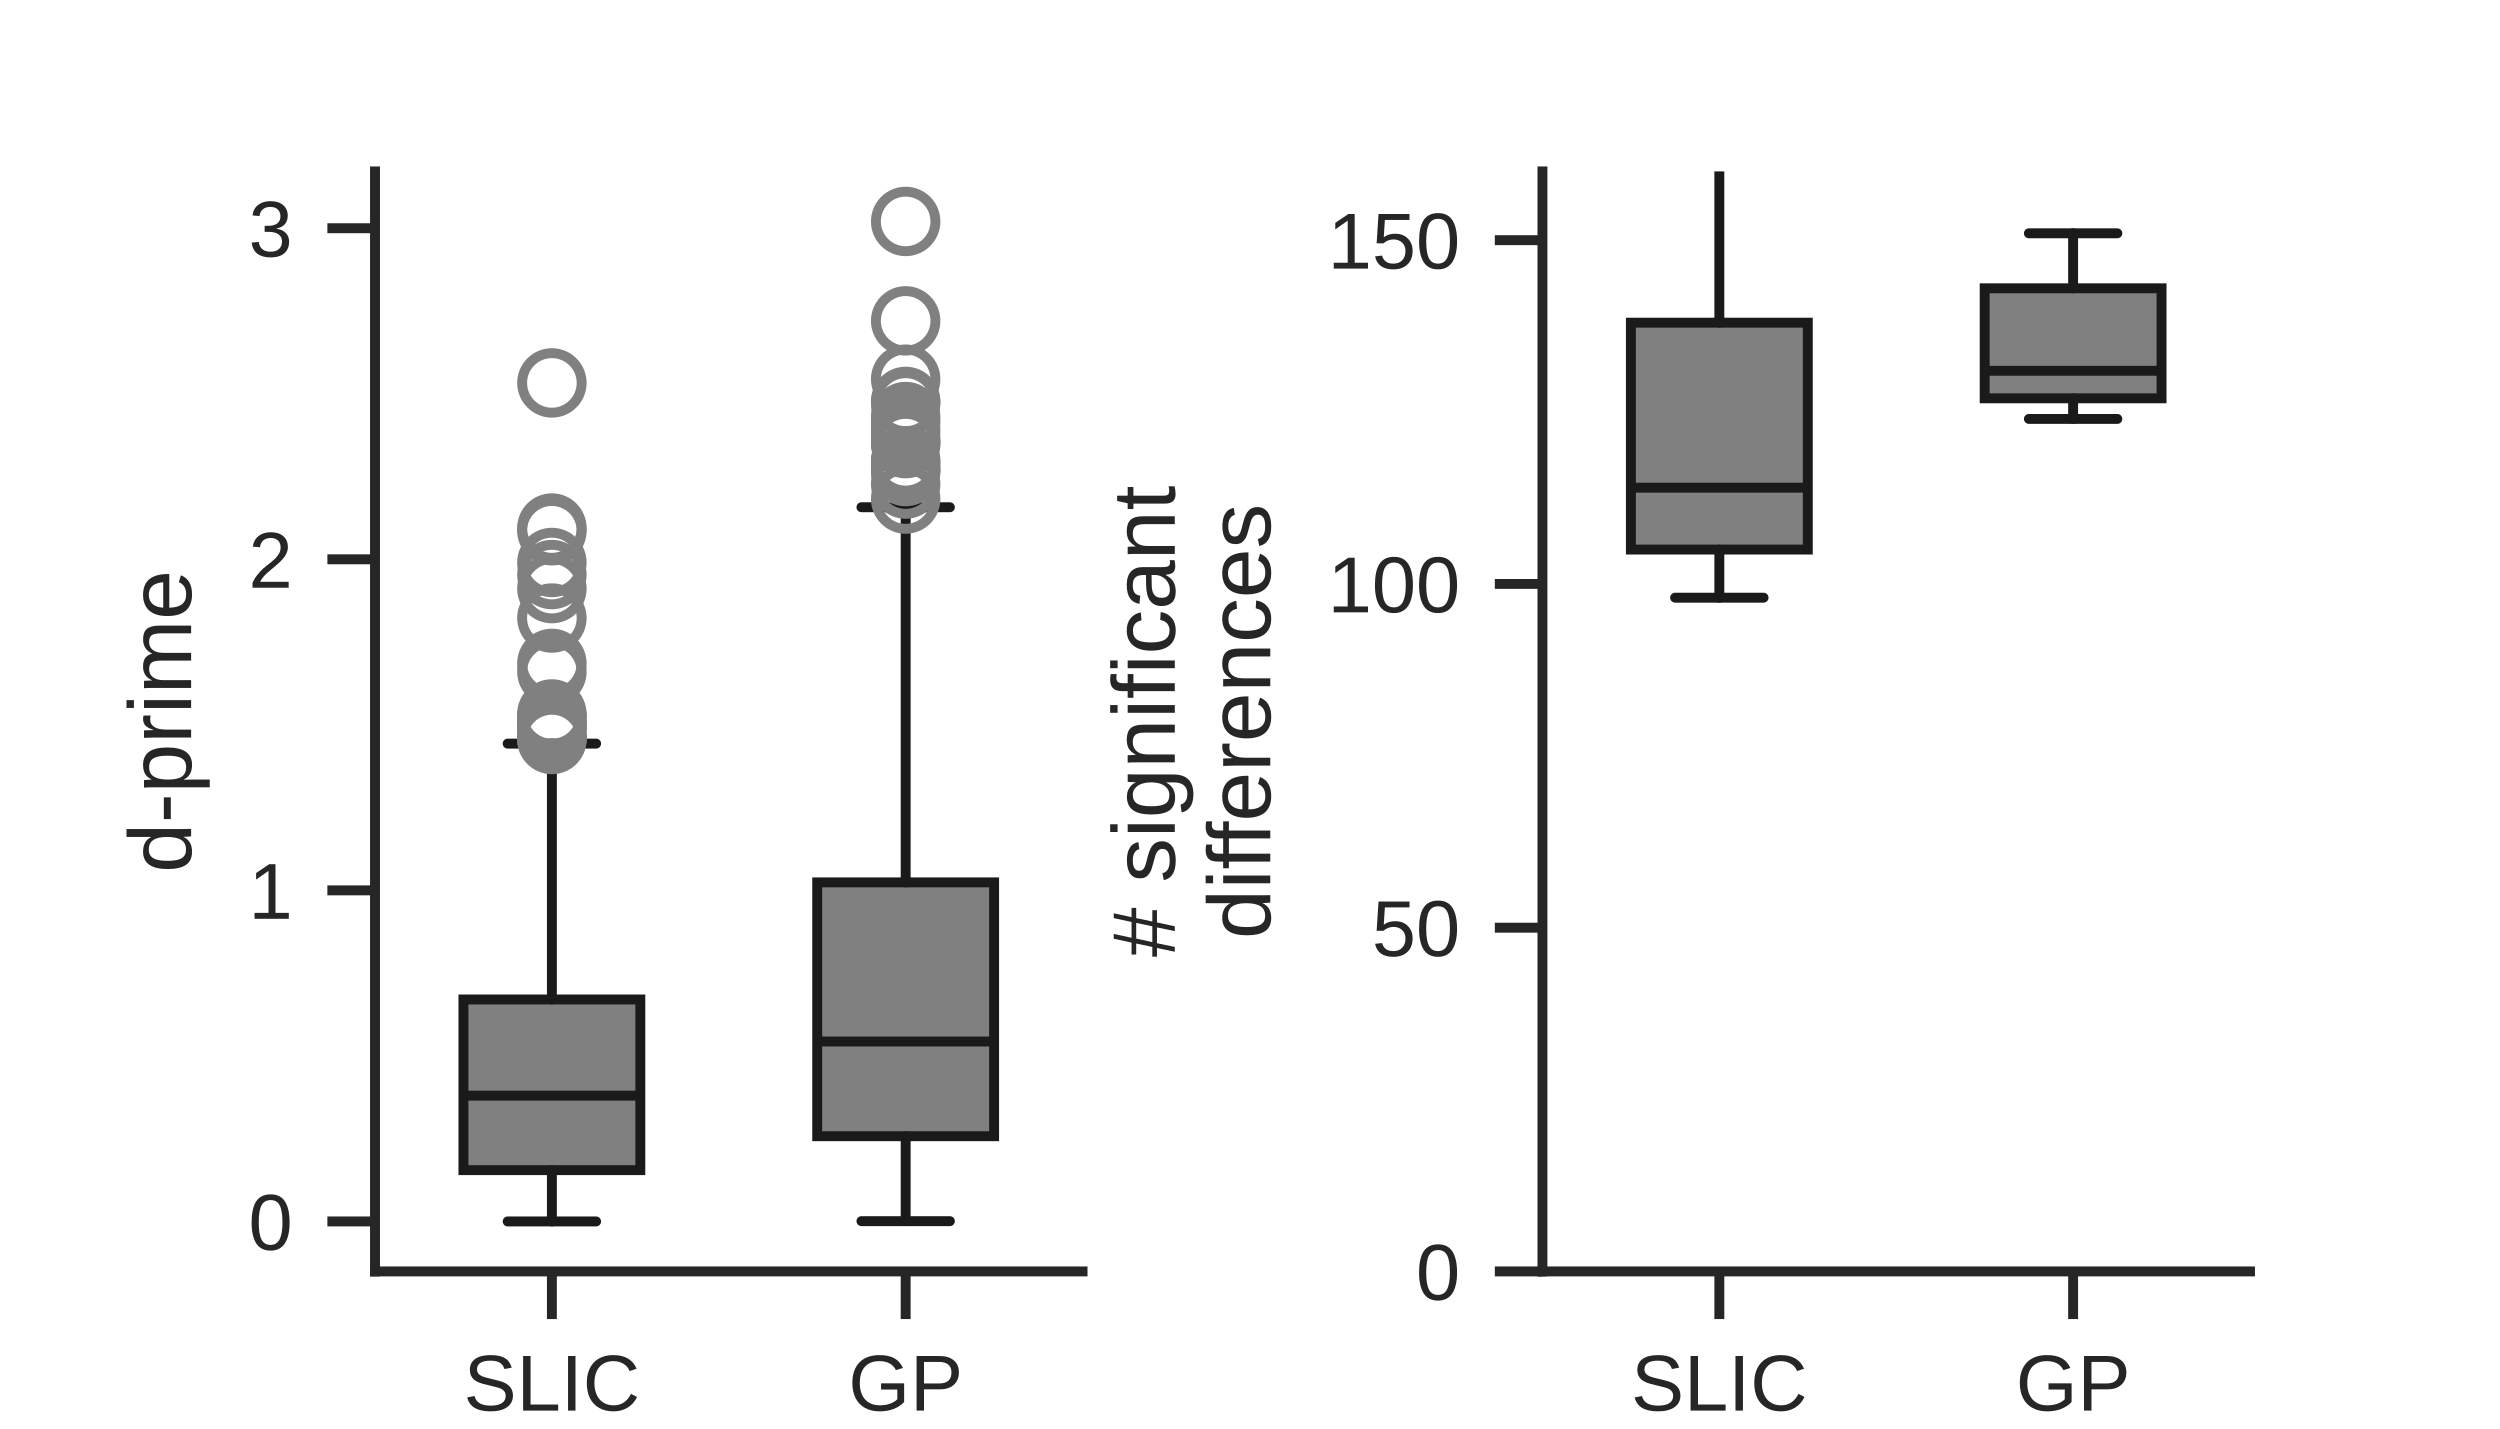
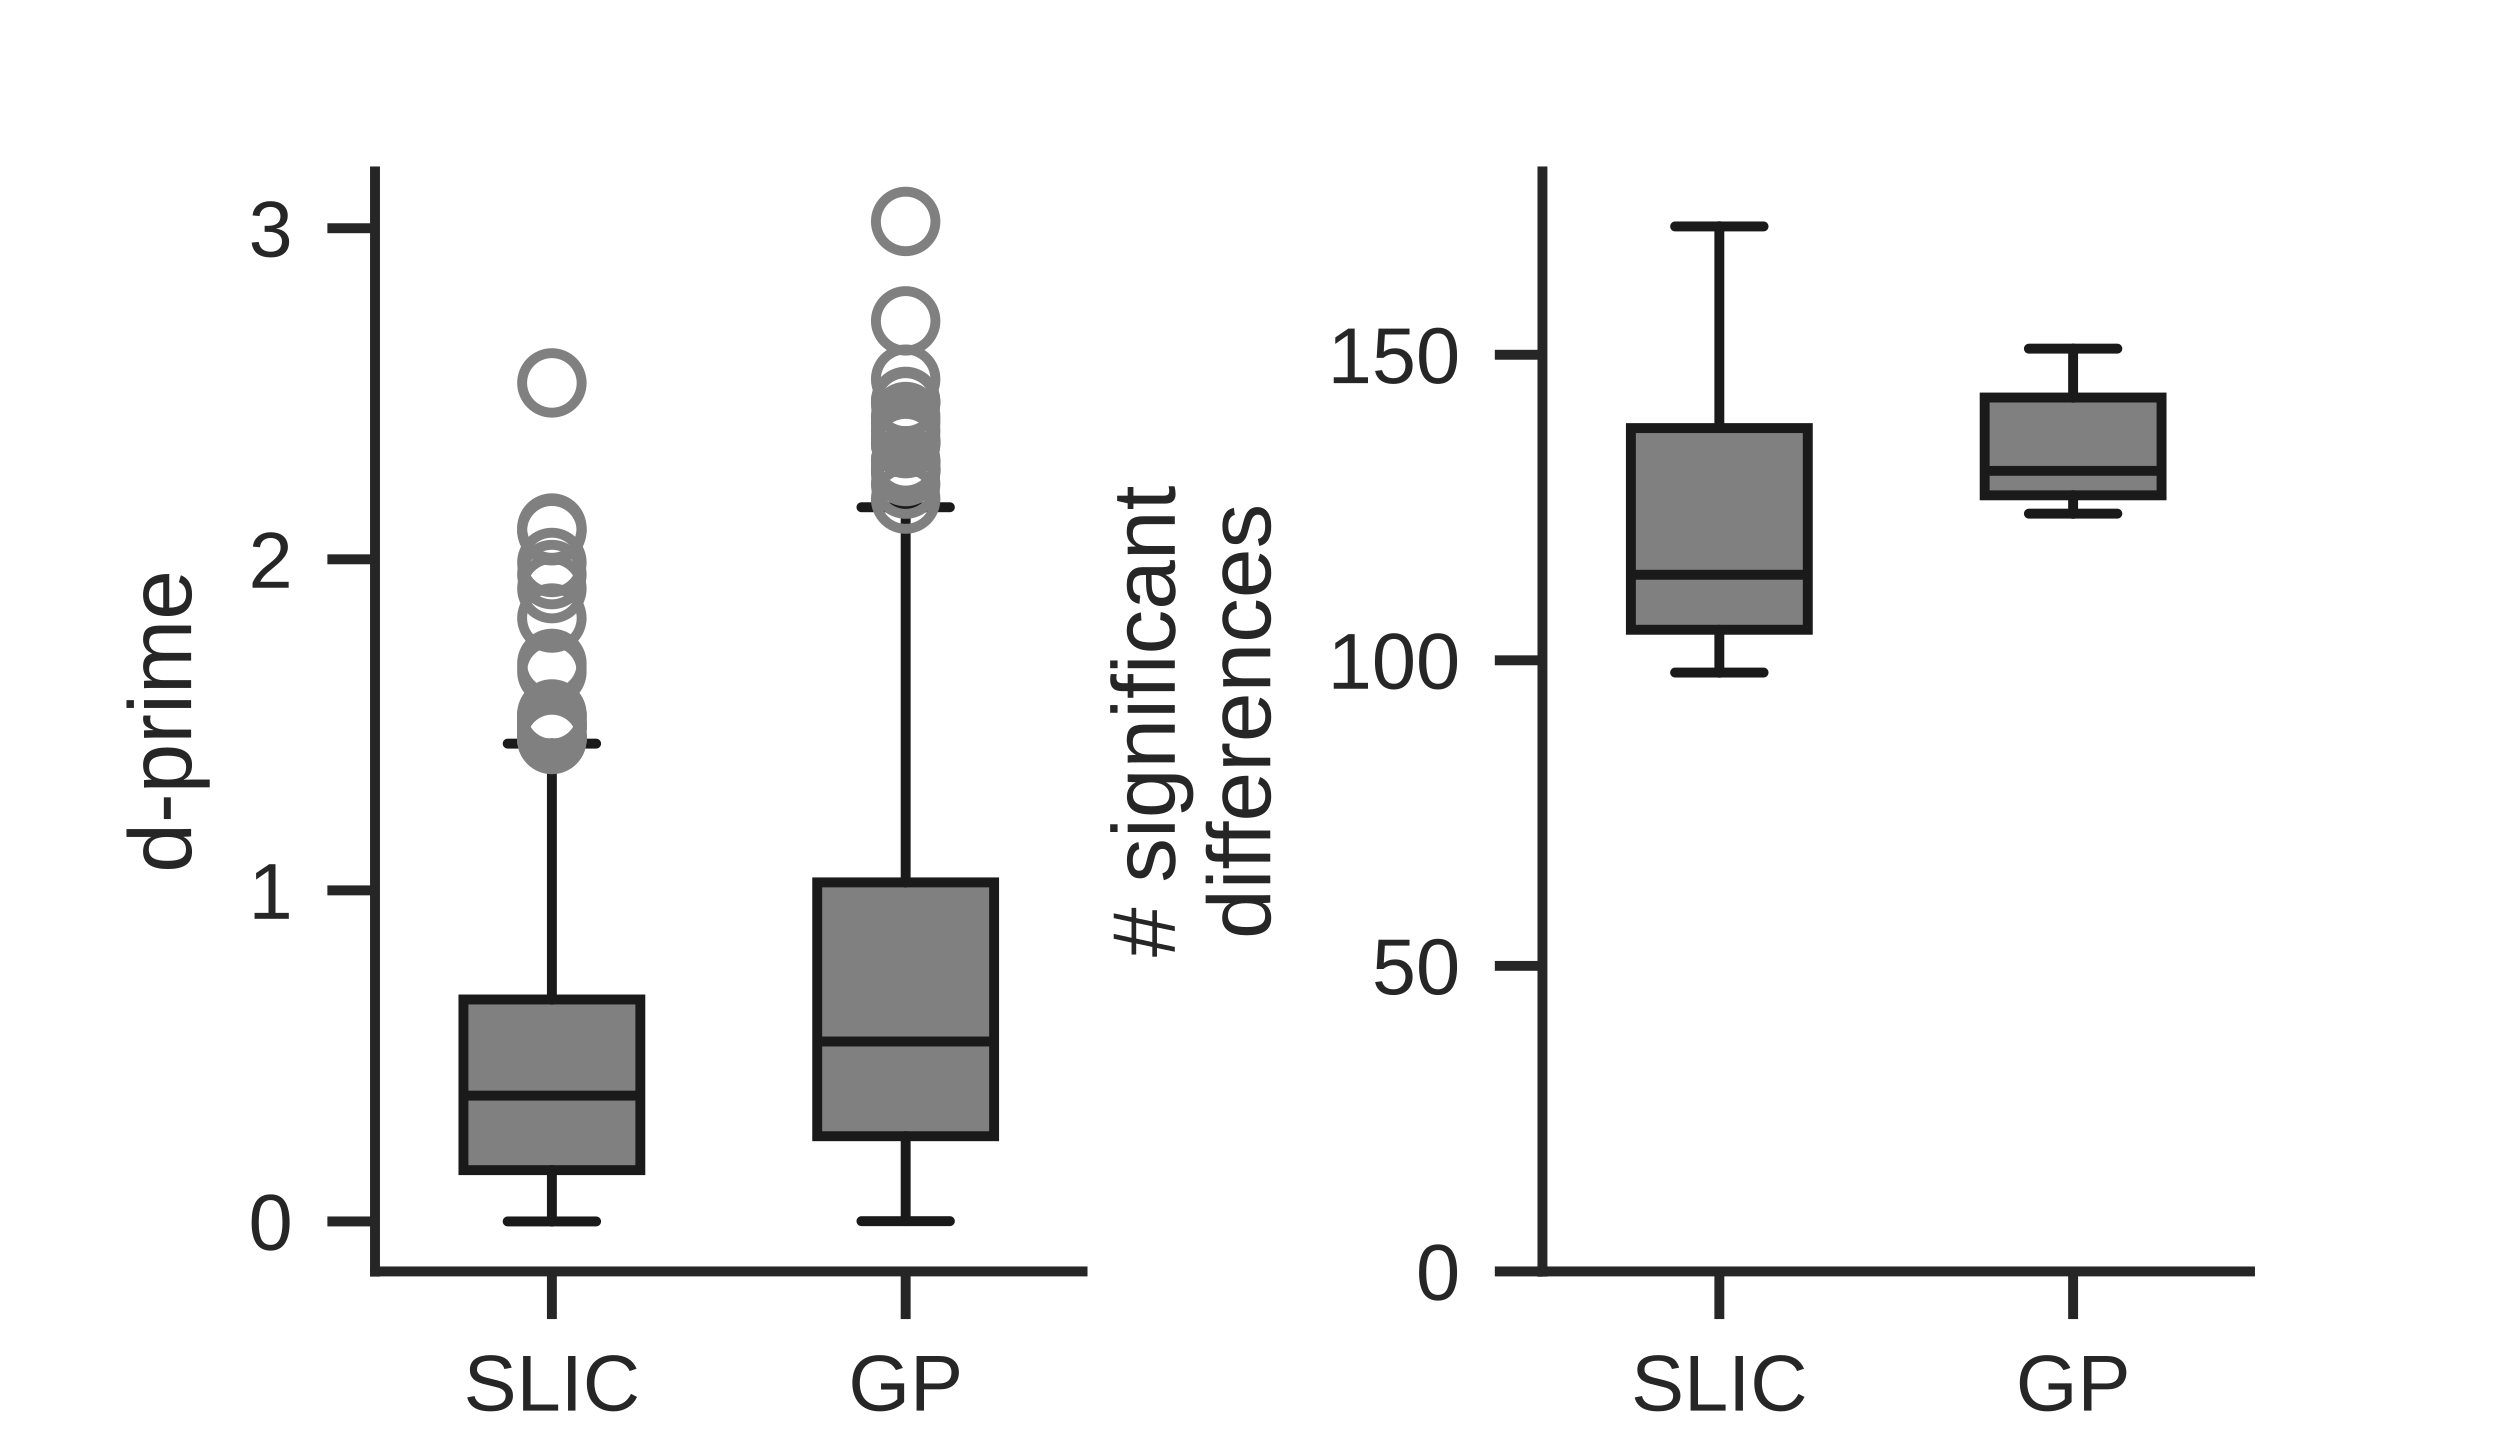
<svg xmlns="http://www.w3.org/2000/svg" xmlns:xlink="http://www.w3.org/1999/xlink" width="252pt" height="144pt" viewBox="0 0 252 144" version="1.1">
  <defs>
    <style type="text/css">*{stroke-linejoin: round; stroke-linecap: butt}</style>
  </defs>
  <g id="figure_1">
    <g id="patch_1">
      <path d="M 0 144  L 252 144  L 252 0  L 0 0  L 0 144  z " style="fill: none" />
    </g>
    <g id="axes_1">
      <g id="patch_2">
        <path d="M 37.8 128.16  L 109.121 128.16  L 109.121 17.28  L 37.8 17.28  L 37.8 128.16  z " style="fill: none" />
      </g>
      <g id="matplotlib.axis_1">
        <g id="xtick_1">
          <g id="line2d_1">
            <defs>
-               <path id="mad53bd07cf" d="M 0 0  L 0 4.8  " style="stroke: #262626" />
+               <path id="mfa3e5ccceb" d="M 0 0  L 0 4.8  " style="stroke: #262626" />
            </defs>
            <g>
-               <use xlink:href="#mad53bd07cf" x="55.63" y="128.16" style="fill: #262626; stroke: #262626" />
+               <use xlink:href="#mfa3e5ccceb" x="55.63" y="128.16" style="fill: #262626; stroke: #262626" />
            </g>
          </g>
          <g id="text_1">
            <text style="font-size: 8px; font-family: 'Arial'; text-anchor: middle; fill: #262626" x="55.63" y="142.186" transform="rotate(-0 55.63019 142.1863)">SLIC</text>
          </g>
        </g>
        <g id="xtick_2">
          <g id="line2d_2">
            <g>
-               <use xlink:href="#mad53bd07cf" x="91.291" y="128.16" style="fill: #262626; stroke: #262626" />
+               <use xlink:href="#mfa3e5ccceb" x="91.291" y="128.16" style="fill: #262626; stroke: #262626" />
            </g>
          </g>
          <g id="text_2">
            <text style="font-size: 8px; font-family: 'Arial'; text-anchor: middle; fill: #262626" x="91.291" y="142.186" transform="rotate(-0 91.29057 142.1863)">GP</text>
          </g>
        </g>
      </g>
      <g id="matplotlib.axis_2">
        <g id="ytick_1">
          <g id="line2d_3">
            <defs>
-               <path id="mc6c39a7848" d="M 0 0  L -4.8 0  " style="stroke: #262626" />
+               <path id="m685b46774d" d="M 0 0  L -4.8 0  " style="stroke: #262626" />
            </defs>
            <g>
-               <use xlink:href="#mc6c39a7848" x="37.8" y="123.122" style="fill: #262626; stroke: #262626" />
+               <use xlink:href="#m685b46774d" x="37.8" y="123.122" style="fill: #262626; stroke: #262626" />
            </g>
          </g>
          <g id="text_3">
            <text style="font-size: 8px; font-family: 'Arial'; text-anchor: end; fill: #262626" x="29.5" y="125.985" transform="rotate(-0 29.5 125.9847)">0</text>
          </g>
        </g>
        <g id="ytick_2">
          <g id="line2d_4">
            <g>
-               <use xlink:href="#mc6c39a7848" x="37.8" y="89.75" style="fill: #262626; stroke: #262626" />
+               <use xlink:href="#m685b46774d" x="37.8" y="89.75" style="fill: #262626; stroke: #262626" />
            </g>
          </g>
          <g id="text_4">
            <text style="font-size: 8px; font-family: 'Arial'; text-anchor: end; fill: #262626" x="29.5" y="92.613" transform="rotate(-0 29.5 92.61334)">1</text>
          </g>
        </g>
        <g id="ytick_3">
          <g id="line2d_5">
            <g>
-               <use xlink:href="#mc6c39a7848" x="37.8" y="56.379" style="fill: #262626; stroke: #262626" />
+               <use xlink:href="#m685b46774d" x="37.8" y="56.379" style="fill: #262626; stroke: #262626" />
            </g>
          </g>
          <g id="text_5">
            <text style="font-size: 8px; font-family: 'Arial'; text-anchor: end; fill: #262626" x="29.5" y="59.242" transform="rotate(-0 29.5 59.24198)">2</text>
          </g>
        </g>
        <g id="ytick_4">
          <g id="line2d_6">
            <g>
-               <use xlink:href="#mc6c39a7848" x="37.8" y="23.007" style="fill: #262626; stroke: #262626" />
+               <use xlink:href="#m685b46774d" x="37.8" y="23.007" style="fill: #262626; stroke: #262626" />
            </g>
          </g>
          <g id="text_6">
            <text style="font-size: 8px; font-family: 'Arial'; text-anchor: end; fill: #262626" x="29.5" y="25.871" transform="rotate(-0 29.5 25.87062)">3</text>
          </g>
        </g>
        <g id="text_7">
          <text style="font-size: 9px; font-family: 'Arial'; text-anchor: middle; fill: #262626" x="19.262" y="72.72" transform="rotate(-90 19.2625 72.72)">d-prime</text>
        </g>
      </g>
      <g id="patch_3">
-         <path d="M 46.715 117.95  L 64.545 117.95  L 64.545 100.748  L 46.715 100.748  L 46.715 117.95  z " clip-path="url(#p93b63e33b3)" style="fill: #808080; stroke: #1a1a1a; stroke-linejoin: miter" />
+         <path d="M 46.715 117.95  L 64.545 117.95  L 64.545 100.748  L 46.715 100.748  L 46.715 117.95  z " clip-path="url(#pd60bb8f610)" style="fill: #808080; stroke: #1a1a1a; stroke-linejoin: miter" />
      </g>
      <g id="line2d_7">
-         <path d="M 55.63 117.95  L 55.63 123.12  " clip-path="url(#p93b63e33b3)" style="fill: none; stroke: #1a1a1a; stroke-linecap: round" />
+         <path d="M 55.63 117.95  L 55.63 123.12  " clip-path="url(#pd60bb8f610)" style="fill: none; stroke: #1a1a1a; stroke-linecap: round" />
      </g>
      <g id="line2d_8">
-         <path d="M 55.63 100.748  L 55.63 74.957  " clip-path="url(#p93b63e33b3)" style="fill: none; stroke: #1a1a1a; stroke-linecap: round" />
+         <path d="M 55.63 100.748  L 55.63 74.957  " clip-path="url(#pd60bb8f610)" style="fill: none; stroke: #1a1a1a; stroke-linecap: round" />
      </g>
      <g id="line2d_9">
-         <path d="M 51.173 123.12  L 60.088 123.12  " clip-path="url(#p93b63e33b3)" style="fill: none; stroke: #1a1a1a; stroke-linecap: round" />
+         <path d="M 51.173 123.12  L 60.088 123.12  " clip-path="url(#pd60bb8f610)" style="fill: none; stroke: #1a1a1a; stroke-linecap: round" />
      </g>
      <g id="line2d_10">
-         <path d="M 51.173 74.957  L 60.088 74.957  " clip-path="url(#p93b63e33b3)" style="fill: none; stroke: #1a1a1a; stroke-linecap: round" />
+         <path d="M 51.173 74.957  L 60.088 74.957  " clip-path="url(#pd60bb8f610)" style="fill: none; stroke: #1a1a1a; stroke-linecap: round" />
      </g>
      <g id="line2d_11">
        <defs>
-           <path id="m77ed8fb257" d="M 0 3  C 0.796 3 1.559 2.684 2.121 2.121  C 2.684 1.559 3 0.796 3 0  C 3 -0.796 2.684 -1.559 2.121 -2.121  C 1.559 -2.684 0.796 -3 0 -3  C -0.796 -3 -1.559 -2.684 -2.121 -2.121  C -2.684 -1.559 -3 -0.796 -3 0  C -3 0.796 -2.684 1.559 -2.121 2.121  C -1.559 2.684 -0.796 3 0 3  z " style="stroke: #808080" />
+           <path id="m93bad0fce5" d="M 0 3  C 0.796 3 1.559 2.684 2.121 2.121  C 2.684 1.559 3 0.796 3 0  C 3 -0.796 2.684 -1.559 2.121 -2.121  C 1.559 -2.684 0.796 -3 0 -3  C -0.796 -3 -1.559 -2.684 -2.121 -2.121  C -2.684 -1.559 -3 -0.796 -3 0  C -3 0.796 -2.684 1.559 -2.121 2.121  C -1.559 2.684 -0.796 3 0 3  z " style="stroke: #808080" />
        </defs>
-         <g clip-path="url(#p93b63e33b3)">
-           <use xlink:href="#m77ed8fb257" x="55.63" y="56.698" style="fill-opacity: 0; stroke: #808080" />
-           <use xlink:href="#m77ed8fb257" x="55.63" y="73.871" style="fill-opacity: 0; stroke: #808080" />
-           <use xlink:href="#m77ed8fb257" x="55.63" y="38.598" style="fill-opacity: 0; stroke: #808080" />
-           <use xlink:href="#m77ed8fb257" x="55.63" y="71.967" style="fill-opacity: 0; stroke: #808080" />
-           <use xlink:href="#m77ed8fb257" x="55.63" y="59.331" style="fill-opacity: 0; stroke: #808080" />
-           <use xlink:href="#m77ed8fb257" x="55.63" y="74.27" style="fill-opacity: 0; stroke: #808080" />
-           <use xlink:href="#m77ed8fb257" x="55.63" y="62.298" style="fill-opacity: 0; stroke: #808080" />
-           <use xlink:href="#m77ed8fb257" x="55.63" y="53.5" style="fill-opacity: 0; stroke: #808080" />
-           <use xlink:href="#m77ed8fb257" x="55.63" y="53.227" style="fill-opacity: 0; stroke: #808080" />
-           <use xlink:href="#m77ed8fb257" x="55.63" y="73.097" style="fill-opacity: 0; stroke: #808080" />
-           <use xlink:href="#m77ed8fb257" x="55.63" y="66.871" style="fill-opacity: 0; stroke: #808080" />
-           <use xlink:href="#m77ed8fb257" x="55.63" y="73.085" style="fill-opacity: 0; stroke: #808080" />
-           <use xlink:href="#m77ed8fb257" x="55.63" y="74.542" style="fill-opacity: 0; stroke: #808080" />
-           <use xlink:href="#m77ed8fb257" x="55.63" y="72.251" style="fill-opacity: 0; stroke: #808080" />
-           <use xlink:href="#m77ed8fb257" x="55.63" y="74.408" style="fill-opacity: 0; stroke: #808080" />
-           <use xlink:href="#m77ed8fb257" x="55.63" y="74.435" style="fill-opacity: 0; stroke: #808080" />
-           <use xlink:href="#m77ed8fb257" x="55.63" y="73.153" style="fill-opacity: 0; stroke: #808080" />
-           <use xlink:href="#m77ed8fb257" x="55.63" y="57.916" style="fill-opacity: 0; stroke: #808080" />
-           <use xlink:href="#m77ed8fb257" x="55.63" y="67.713" style="fill-opacity: 0; stroke: #808080" />
-           <use xlink:href="#m77ed8fb257" x="55.63" y="72.291" style="fill-opacity: 0; stroke: #808080" />
-           <use xlink:href="#m77ed8fb257" x="55.63" y="73.195" style="fill-opacity: 0; stroke: #808080" />
+         <g clip-path="url(#pd60bb8f610)">
+           <use xlink:href="#m93bad0fce5" x="55.63" y="62.298" style="fill-opacity: 0; stroke: #808080" />
+           <use xlink:href="#m93bad0fce5" x="55.63" y="53.5" style="fill-opacity: 0; stroke: #808080" />
+           <use xlink:href="#m93bad0fce5" x="55.63" y="53.227" style="fill-opacity: 0; stroke: #808080" />
+           <use xlink:href="#m93bad0fce5" x="55.63" y="56.698" style="fill-opacity: 0; stroke: #808080" />
+           <use xlink:href="#m93bad0fce5" x="55.63" y="73.871" style="fill-opacity: 0; stroke: #808080" />
+           <use xlink:href="#m93bad0fce5" x="55.63" y="38.598" style="fill-opacity: 0; stroke: #808080" />
+           <use xlink:href="#m93bad0fce5" x="55.63" y="71.967" style="fill-opacity: 0; stroke: #808080" />
+           <use xlink:href="#m93bad0fce5" x="55.63" y="59.331" style="fill-opacity: 0; stroke: #808080" />
+           <use xlink:href="#m93bad0fce5" x="55.63" y="74.27" style="fill-opacity: 0; stroke: #808080" />
+           <use xlink:href="#m93bad0fce5" x="55.63" y="73.097" style="fill-opacity: 0; stroke: #808080" />
+           <use xlink:href="#m93bad0fce5" x="55.63" y="66.871" style="fill-opacity: 0; stroke: #808080" />
+           <use xlink:href="#m93bad0fce5" x="55.63" y="73.085" style="fill-opacity: 0; stroke: #808080" />
+           <use xlink:href="#m93bad0fce5" x="55.63" y="74.542" style="fill-opacity: 0; stroke: #808080" />
+           <use xlink:href="#m93bad0fce5" x="55.63" y="72.251" style="fill-opacity: 0; stroke: #808080" />
+           <use xlink:href="#m93bad0fce5" x="55.63" y="74.408" style="fill-opacity: 0; stroke: #808080" />
+           <use xlink:href="#m93bad0fce5" x="55.63" y="74.435" style="fill-opacity: 0; stroke: #808080" />
+           <use xlink:href="#m93bad0fce5" x="55.63" y="73.153" style="fill-opacity: 0; stroke: #808080" />
+           <use xlink:href="#m93bad0fce5" x="55.63" y="57.916" style="fill-opacity: 0; stroke: #808080" />
+           <use xlink:href="#m93bad0fce5" x="55.63" y="67.713" style="fill-opacity: 0; stroke: #808080" />
+           <use xlink:href="#m93bad0fce5" x="55.63" y="72.291" style="fill-opacity: 0; stroke: #808080" />
+           <use xlink:href="#m93bad0fce5" x="55.63" y="73.195" style="fill-opacity: 0; stroke: #808080" />
        </g>
      </g>
      <g id="patch_4">
-         <path d="M 82.375 114.53  L 100.206 114.53  L 100.206 88.945  L 82.375 88.945  L 82.375 114.53  z " clip-path="url(#p93b63e33b3)" style="fill: #808080; stroke: #1a1a1a; stroke-linejoin: miter" />
+         <path d="M 82.375 114.53  L 100.206 114.53  L 100.206 88.945  L 82.375 88.945  L 82.375 114.53  z " clip-path="url(#pd60bb8f610)" style="fill: #808080; stroke: #1a1a1a; stroke-linejoin: miter" />
      </g>
      <g id="line2d_12">
-         <path d="M 91.291 114.53  L 91.291 123.091  " clip-path="url(#p93b63e33b3)" style="fill: none; stroke: #1a1a1a; stroke-linecap: round" />
+         <path d="M 91.291 114.53  L 91.291 123.091  " clip-path="url(#pd60bb8f610)" style="fill: none; stroke: #1a1a1a; stroke-linecap: round" />
      </g>
      <g id="line2d_13">
-         <path d="M 91.291 88.945  L 91.291 51.13  " clip-path="url(#p93b63e33b3)" style="fill: none; stroke: #1a1a1a; stroke-linecap: round" />
+         <path d="M 91.291 88.945  L 91.291 51.13  " clip-path="url(#pd60bb8f610)" style="fill: none; stroke: #1a1a1a; stroke-linecap: round" />
      </g>
      <g id="line2d_14">
-         <path d="M 86.833 123.091  L 95.748 123.091  " clip-path="url(#p93b63e33b3)" style="fill: none; stroke: #1a1a1a; stroke-linecap: round" />
+         <path d="M 86.833 123.091  L 95.748 123.091  " clip-path="url(#pd60bb8f610)" style="fill: none; stroke: #1a1a1a; stroke-linecap: round" />
      </g>
      <g id="line2d_15">
-         <path d="M 86.833 51.13  L 95.748 51.13  " clip-path="url(#p93b63e33b3)" style="fill: none; stroke: #1a1a1a; stroke-linecap: round" />
+         <path d="M 86.833 51.13  L 95.748 51.13  " clip-path="url(#pd60bb8f610)" style="fill: none; stroke: #1a1a1a; stroke-linecap: round" />
      </g>
      <g id="line2d_16">
-         <g clip-path="url(#p93b63e33b3)">
-           <use xlink:href="#m77ed8fb257" x="91.291" y="44.717" style="fill-opacity: 0; stroke: #808080" />
-           <use xlink:href="#m77ed8fb257" x="91.291" y="47.174" style="fill-opacity: 0; stroke: #808080" />
-           <use xlink:href="#m77ed8fb257" x="91.291" y="48.795" style="fill-opacity: 0; stroke: #808080" />
-           <use xlink:href="#m77ed8fb257" x="91.291" y="40.462" style="fill-opacity: 0; stroke: #808080" />
-           <use xlink:href="#m77ed8fb257" x="91.291" y="50.305" style="fill-opacity: 0; stroke: #808080" />
-           <use xlink:href="#m77ed8fb257" x="91.291" y="44.219" style="fill-opacity: 0; stroke: #808080" />
-           <use xlink:href="#m77ed8fb257" x="91.291" y="41.987" style="fill-opacity: 0; stroke: #808080" />
-           <use xlink:href="#m77ed8fb257" x="91.291" y="46.45" style="fill-opacity: 0; stroke: #808080" />
-           <use xlink:href="#m77ed8fb257" x="91.291" y="38.223" style="fill-opacity: 0; stroke: #808080" />
-           <use xlink:href="#m77ed8fb257" x="91.291" y="46.566" style="fill-opacity: 0; stroke: #808080" />
-           <use xlink:href="#m77ed8fb257" x="91.291" y="47.533" style="fill-opacity: 0; stroke: #808080" />
-           <use xlink:href="#m77ed8fb257" x="91.291" y="40.617" style="fill-opacity: 0; stroke: #808080" />
-           <use xlink:href="#m77ed8fb257" x="91.291" y="42.6" style="fill-opacity: 0; stroke: #808080" />
-           <use xlink:href="#m77ed8fb257" x="91.291" y="43.43" style="fill-opacity: 0; stroke: #808080" />
-           <use xlink:href="#m77ed8fb257" x="91.291" y="47.365" style="fill-opacity: 0; stroke: #808080" />
-           <use xlink:href="#m77ed8fb257" x="91.291" y="22.32" style="fill-opacity: 0; stroke: #808080" />
-           <use xlink:href="#m77ed8fb257" x="91.291" y="32.343" style="fill-opacity: 0; stroke: #808080" />
-           <use xlink:href="#m77ed8fb257" x="91.291" y="44.647" style="fill-opacity: 0; stroke: #808080" />
+         <g clip-path="url(#pd60bb8f610)">
+           <use xlink:href="#m93bad0fce5" x="91.291" y="44.717" style="fill-opacity: 0; stroke: #808080" />
+           <use xlink:href="#m93bad0fce5" x="91.291" y="47.174" style="fill-opacity: 0; stroke: #808080" />
+           <use xlink:href="#m93bad0fce5" x="91.291" y="48.795" style="fill-opacity: 0; stroke: #808080" />
+           <use xlink:href="#m93bad0fce5" x="91.291" y="40.462" style="fill-opacity: 0; stroke: #808080" />
+           <use xlink:href="#m93bad0fce5" x="91.291" y="50.305" style="fill-opacity: 0; stroke: #808080" />
+           <use xlink:href="#m93bad0fce5" x="91.291" y="44.219" style="fill-opacity: 0; stroke: #808080" />
+           <use xlink:href="#m93bad0fce5" x="91.291" y="41.987" style="fill-opacity: 0; stroke: #808080" />
+           <use xlink:href="#m93bad0fce5" x="91.291" y="46.45" style="fill-opacity: 0; stroke: #808080" />
+           <use xlink:href="#m93bad0fce5" x="91.291" y="38.223" style="fill-opacity: 0; stroke: #808080" />
+           <use xlink:href="#m93bad0fce5" x="91.291" y="46.566" style="fill-opacity: 0; stroke: #808080" />
+           <use xlink:href="#m93bad0fce5" x="91.291" y="47.533" style="fill-opacity: 0; stroke: #808080" />
+           <use xlink:href="#m93bad0fce5" x="91.291" y="40.617" style="fill-opacity: 0; stroke: #808080" />
+           <use xlink:href="#m93bad0fce5" x="91.291" y="42.6" style="fill-opacity: 0; stroke: #808080" />
+           <use xlink:href="#m93bad0fce5" x="91.291" y="43.43" style="fill-opacity: 0; stroke: #808080" />
+           <use xlink:href="#m93bad0fce5" x="91.291" y="47.365" style="fill-opacity: 0; stroke: #808080" />
+           <use xlink:href="#m93bad0fce5" x="91.291" y="22.32" style="fill-opacity: 0; stroke: #808080" />
+           <use xlink:href="#m93bad0fce5" x="91.291" y="32.343" style="fill-opacity: 0; stroke: #808080" />
+           <use xlink:href="#m93bad0fce5" x="91.291" y="44.647" style="fill-opacity: 0; stroke: #808080" />
        </g>
      </g>
      <g id="line2d_17">
-         <path d="M 46.715 110.442  L 64.545 110.442  " clip-path="url(#p93b63e33b3)" style="fill: none; stroke: #1a1a1a" />
+         <path d="M 46.715 110.442  L 64.545 110.442  " clip-path="url(#pd60bb8f610)" style="fill: none; stroke: #1a1a1a" />
      </g>
      <g id="line2d_18">
-         <path d="M 82.375 104.985  L 100.206 104.985  " clip-path="url(#p93b63e33b3)" style="fill: none; stroke: #1a1a1a" />
+         <path d="M 82.375 104.985  L 100.206 104.985  " clip-path="url(#pd60bb8f610)" style="fill: none; stroke: #1a1a1a" />
      </g>
      <g id="patch_5">
        <path d="M 37.8 128.16  L 37.8 17.28  " style="fill: none; stroke: #262626; stroke-linejoin: miter; stroke-linecap: square" />
      </g>
      <g id="patch_6">
        <path d="M 37.8 128.16  L 109.121 128.16  " style="fill: none; stroke: #262626; stroke-linejoin: miter; stroke-linecap: square" />
      </g>
    </g>
    <g id="axes_2">
      <g id="patch_7">
        <path d="M 155.479 128.16  L 226.8 128.16  L 226.8 17.28  L 155.479 17.28  L 155.479 128.16  z " style="fill: none" />
      </g>
      <g id="matplotlib.axis_3">
        <g id="xtick_3">
          <g id="line2d_19">
            <g>
-               <use xlink:href="#mad53bd07cf" x="173.309" y="128.16" style="fill: #262626; stroke: #262626" />
+               <use xlink:href="#mfa3e5ccceb" x="173.309" y="128.16" style="fill: #262626; stroke: #262626" />
            </g>
          </g>
          <g id="text_8">
            <text style="font-size: 8px; font-family: 'Arial'; text-anchor: middle; fill: #262626" x="173.309" y="142.186" transform="rotate(-0 173.3094 142.1863)">SLIC</text>
          </g>
        </g>
        <g id="xtick_4">
          <g id="line2d_20">
            <g>
-               <use xlink:href="#mad53bd07cf" x="208.97" y="128.16" style="fill: #262626; stroke: #262626" />
+               <use xlink:href="#mfa3e5ccceb" x="208.97" y="128.16" style="fill: #262626; stroke: #262626" />
            </g>
          </g>
          <g id="text_9">
            <text style="font-size: 8px; font-family: 'Arial'; text-anchor: middle; fill: #262626" x="208.97" y="142.186" transform="rotate(-0 208.9698 142.1863)">GP</text>
          </g>
        </g>
      </g>
      <g id="matplotlib.axis_4">
        <g id="ytick_5">
          <g id="line2d_21">
            <g>
-               <use xlink:href="#mc6c39a7848" x="155.479" y="128.16" style="fill: #262626; stroke: #262626" />
+               <use xlink:href="#m685b46774d" x="155.479" y="128.16" style="fill: #262626; stroke: #262626" />
            </g>
          </g>
          <g id="text_10">
            <text style="font-size: 8px; font-family: 'Arial'; text-anchor: end; fill: #262626" x="147.179" y="131.023" transform="rotate(-0 147.1792 131.0231)">0</text>
          </g>
        </g>
        <g id="ytick_6">
          <g id="line2d_22">
            <g>
-               <use xlink:href="#mc6c39a7848" x="155.479" y="93.51" style="fill: #262626; stroke: #262626" />
+               <use xlink:href="#m685b46774d" x="155.479" y="97.36" style="fill: #262626; stroke: #262626" />
            </g>
          </g>
          <g id="text_11">
-             <text style="font-size: 8px; font-family: 'Arial'; text-anchor: end; fill: #262626" x="147.179" y="96.373" transform="rotate(-0 147.1792 96.37313)">50</text>
+             <text style="font-size: 8px; font-family: 'Arial'; text-anchor: end; fill: #262626" x="147.179" y="100.223" transform="rotate(-0 147.1792 100.2231)">50</text>
          </g>
        </g>
        <g id="ytick_7">
          <g id="line2d_23">
            <g>
-               <use xlink:href="#mc6c39a7848" x="155.479" y="58.86" style="fill: #262626; stroke: #262626" />
+               <use xlink:href="#m685b46774d" x="155.479" y="66.56" style="fill: #262626; stroke: #262626" />
            </g>
          </g>
          <g id="text_12">
-             <text style="font-size: 8px; font-family: 'Arial'; text-anchor: end; fill: #262626" x="147.179" y="61.723" transform="rotate(-0 147.1792 61.72313)">100</text>
+             <text style="font-size: 8px; font-family: 'Arial'; text-anchor: end; fill: #262626" x="147.179" y="69.423" transform="rotate(-0 147.1792 69.42312)">100</text>
          </g>
        </g>
        <g id="ytick_8">
          <g id="line2d_24">
            <g>
-               <use xlink:href="#mc6c39a7848" x="155.479" y="24.21" style="fill: #262626; stroke: #262626" />
+               <use xlink:href="#m685b46774d" x="155.479" y="35.76" style="fill: #262626; stroke: #262626" />
            </g>
          </g>
          <g id="text_13">
-             <text style="font-size: 8px; font-family: 'Arial'; text-anchor: end; fill: #262626" x="147.179" y="27.073" transform="rotate(-0 147.1792 27.07313)">150</text>
+             <text style="font-size: 8px; font-family: 'Arial'; text-anchor: end; fill: #262626" x="147.179" y="38.623" transform="rotate(-0 147.1792 38.62313)">150</text>
          </g>
        </g>
        <g id="text_14">
          <text style="font-size: 9px; font-family: 'Arial'; fill: #262626" transform="translate(118.4196 96.48211) rotate(-90)"># significant</text>
          <text style="font-size: 9px; font-family: 'Arial'; fill: #262626" transform="translate(128.0442 94.65188) rotate(-90)">differences</text>
        </g>
      </g>
      <g id="patch_8">
-         <path d="M 164.394 55.395  L 182.225 55.395  L 182.225 32.526  L 164.394 32.526  L 164.394 55.395  z " clip-path="url(#p1553431efb)" style="fill: #808080; stroke: #1a1a1a; stroke-linejoin: miter" />
+         <path d="M 164.394 63.48  L 182.225 63.48  L 182.225 43.152  L 164.394 43.152  L 164.394 63.48  z " clip-path="url(#p8a04bd3e2c)" style="fill: #808080; stroke: #1a1a1a; stroke-linejoin: miter" />
      </g>
      <g id="line2d_25">
-         <path d="M 173.309 55.395  L 173.309 60.246  " clip-path="url(#p1553431efb)" style="fill: none; stroke: #1a1a1a; stroke-linecap: round" />
+         <path d="M 173.309 63.48  L 173.309 67.792  " clip-path="url(#p8a04bd3e2c)" style="fill: none; stroke: #1a1a1a; stroke-linecap: round" />
      </g>
      <g id="line2d_26">
-         <path d="M 173.309 32.526  L 173.309 9.657  " clip-path="url(#p1553431efb)" style="fill: none; stroke: #1a1a1a; stroke-linecap: round" />
+         <path d="M 173.309 43.152  L 173.309 22.824  " clip-path="url(#p8a04bd3e2c)" style="fill: none; stroke: #1a1a1a; stroke-linecap: round" />
      </g>
      <g id="line2d_27">
-         <path d="M 168.852 60.246  L 177.767 60.246  " clip-path="url(#p1553431efb)" style="fill: none; stroke: #1a1a1a; stroke-linecap: round" />
+         <path d="M 168.852 67.792  L 177.767 67.792  " clip-path="url(#p8a04bd3e2c)" style="fill: none; stroke: #1a1a1a; stroke-linecap: round" />
      </g>
      <g id="line2d_28">
-         <path d="M 168.852 9.657  L 177.767 9.657  " clip-path="url(#p1553431efb)" style="fill: none; stroke: #1a1a1a; stroke-linecap: round" />
+         <path d="M 168.852 22.824  L 177.767 22.824  " clip-path="url(#p8a04bd3e2c)" style="fill: none; stroke: #1a1a1a; stroke-linecap: round" />
      </g>
      <g id="line2d_29" />
      <g id="patch_9">
-         <path d="M 200.055 40.149  L 217.885 40.149  L 217.885 29.061  L 200.055 29.061  L 200.055 40.149  z " clip-path="url(#p1553431efb)" style="fill: #808080; stroke: #1a1a1a; stroke-linejoin: miter" />
+         <path d="M 200.055 49.928  L 217.885 49.928  L 217.885 40.072  L 200.055 40.072  L 200.055 49.928  z " clip-path="url(#p8a04bd3e2c)" style="fill: #808080; stroke: #1a1a1a; stroke-linejoin: miter" />
      </g>
      <g id="line2d_30">
-         <path d="M 208.97 40.149  L 208.97 42.228  " clip-path="url(#p1553431efb)" style="fill: none; stroke: #1a1a1a; stroke-linecap: round" />
+         <path d="M 208.97 49.928  L 208.97 51.776  " clip-path="url(#p8a04bd3e2c)" style="fill: none; stroke: #1a1a1a; stroke-linecap: round" />
      </g>
      <g id="line2d_31">
-         <path d="M 208.97 29.061  L 208.97 23.517  " clip-path="url(#p1553431efb)" style="fill: none; stroke: #1a1a1a; stroke-linecap: round" />
+         <path d="M 208.97 40.072  L 208.97 35.144  " clip-path="url(#p8a04bd3e2c)" style="fill: none; stroke: #1a1a1a; stroke-linecap: round" />
      </g>
      <g id="line2d_32">
-         <path d="M 204.512 42.228  L 213.427 42.228  " clip-path="url(#p1553431efb)" style="fill: none; stroke: #1a1a1a; stroke-linecap: round" />
+         <path d="M 204.512 51.776  L 213.427 51.776  " clip-path="url(#p8a04bd3e2c)" style="fill: none; stroke: #1a1a1a; stroke-linecap: round" />
      </g>
      <g id="line2d_33">
-         <path d="M 204.512 23.517  L 213.427 23.517  " clip-path="url(#p1553431efb)" style="fill: none; stroke: #1a1a1a; stroke-linecap: round" />
+         <path d="M 204.512 35.144  L 213.427 35.144  " clip-path="url(#p8a04bd3e2c)" style="fill: none; stroke: #1a1a1a; stroke-linecap: round" />
      </g>
      <g id="line2d_34" />
      <g id="line2d_35">
-         <path d="M 164.394 49.158  L 182.225 49.158  " clip-path="url(#p1553431efb)" style="fill: none; stroke: #1a1a1a" />
+         <path d="M 164.394 57.936  L 182.225 57.936  " clip-path="url(#p8a04bd3e2c)" style="fill: none; stroke: #1a1a1a" />
      </g>
      <g id="line2d_36">
-         <path d="M 200.055 37.377  L 217.885 37.377  " clip-path="url(#p1553431efb)" style="fill: none; stroke: #1a1a1a" />
+         <path d="M 200.055 47.464  L 217.885 47.464  " clip-path="url(#p8a04bd3e2c)" style="fill: none; stroke: #1a1a1a" />
      </g>
      <g id="patch_10">
        <path d="M 155.479 128.16  L 155.479 17.28  " style="fill: none; stroke: #262626; stroke-linejoin: miter; stroke-linecap: square" />
      </g>
      <g id="patch_11">
        <path d="M 155.479 128.16  L 226.8 128.16  " style="fill: none; stroke: #262626; stroke-linejoin: miter; stroke-linecap: square" />
      </g>
    </g>
  </g>
  <defs>
-     <clipPath id="p93b63e33b3">
+     <clipPath id="pd60bb8f610">
      <rect x="37.8" y="17.28" width="71.321" height="110.88" />
    </clipPath>
-     <clipPath id="p1553431efb">
+     <clipPath id="p8a04bd3e2c">
      <rect x="155.479" y="17.28" width="71.321" height="110.88" />
    </clipPath>
  </defs>
</svg>
